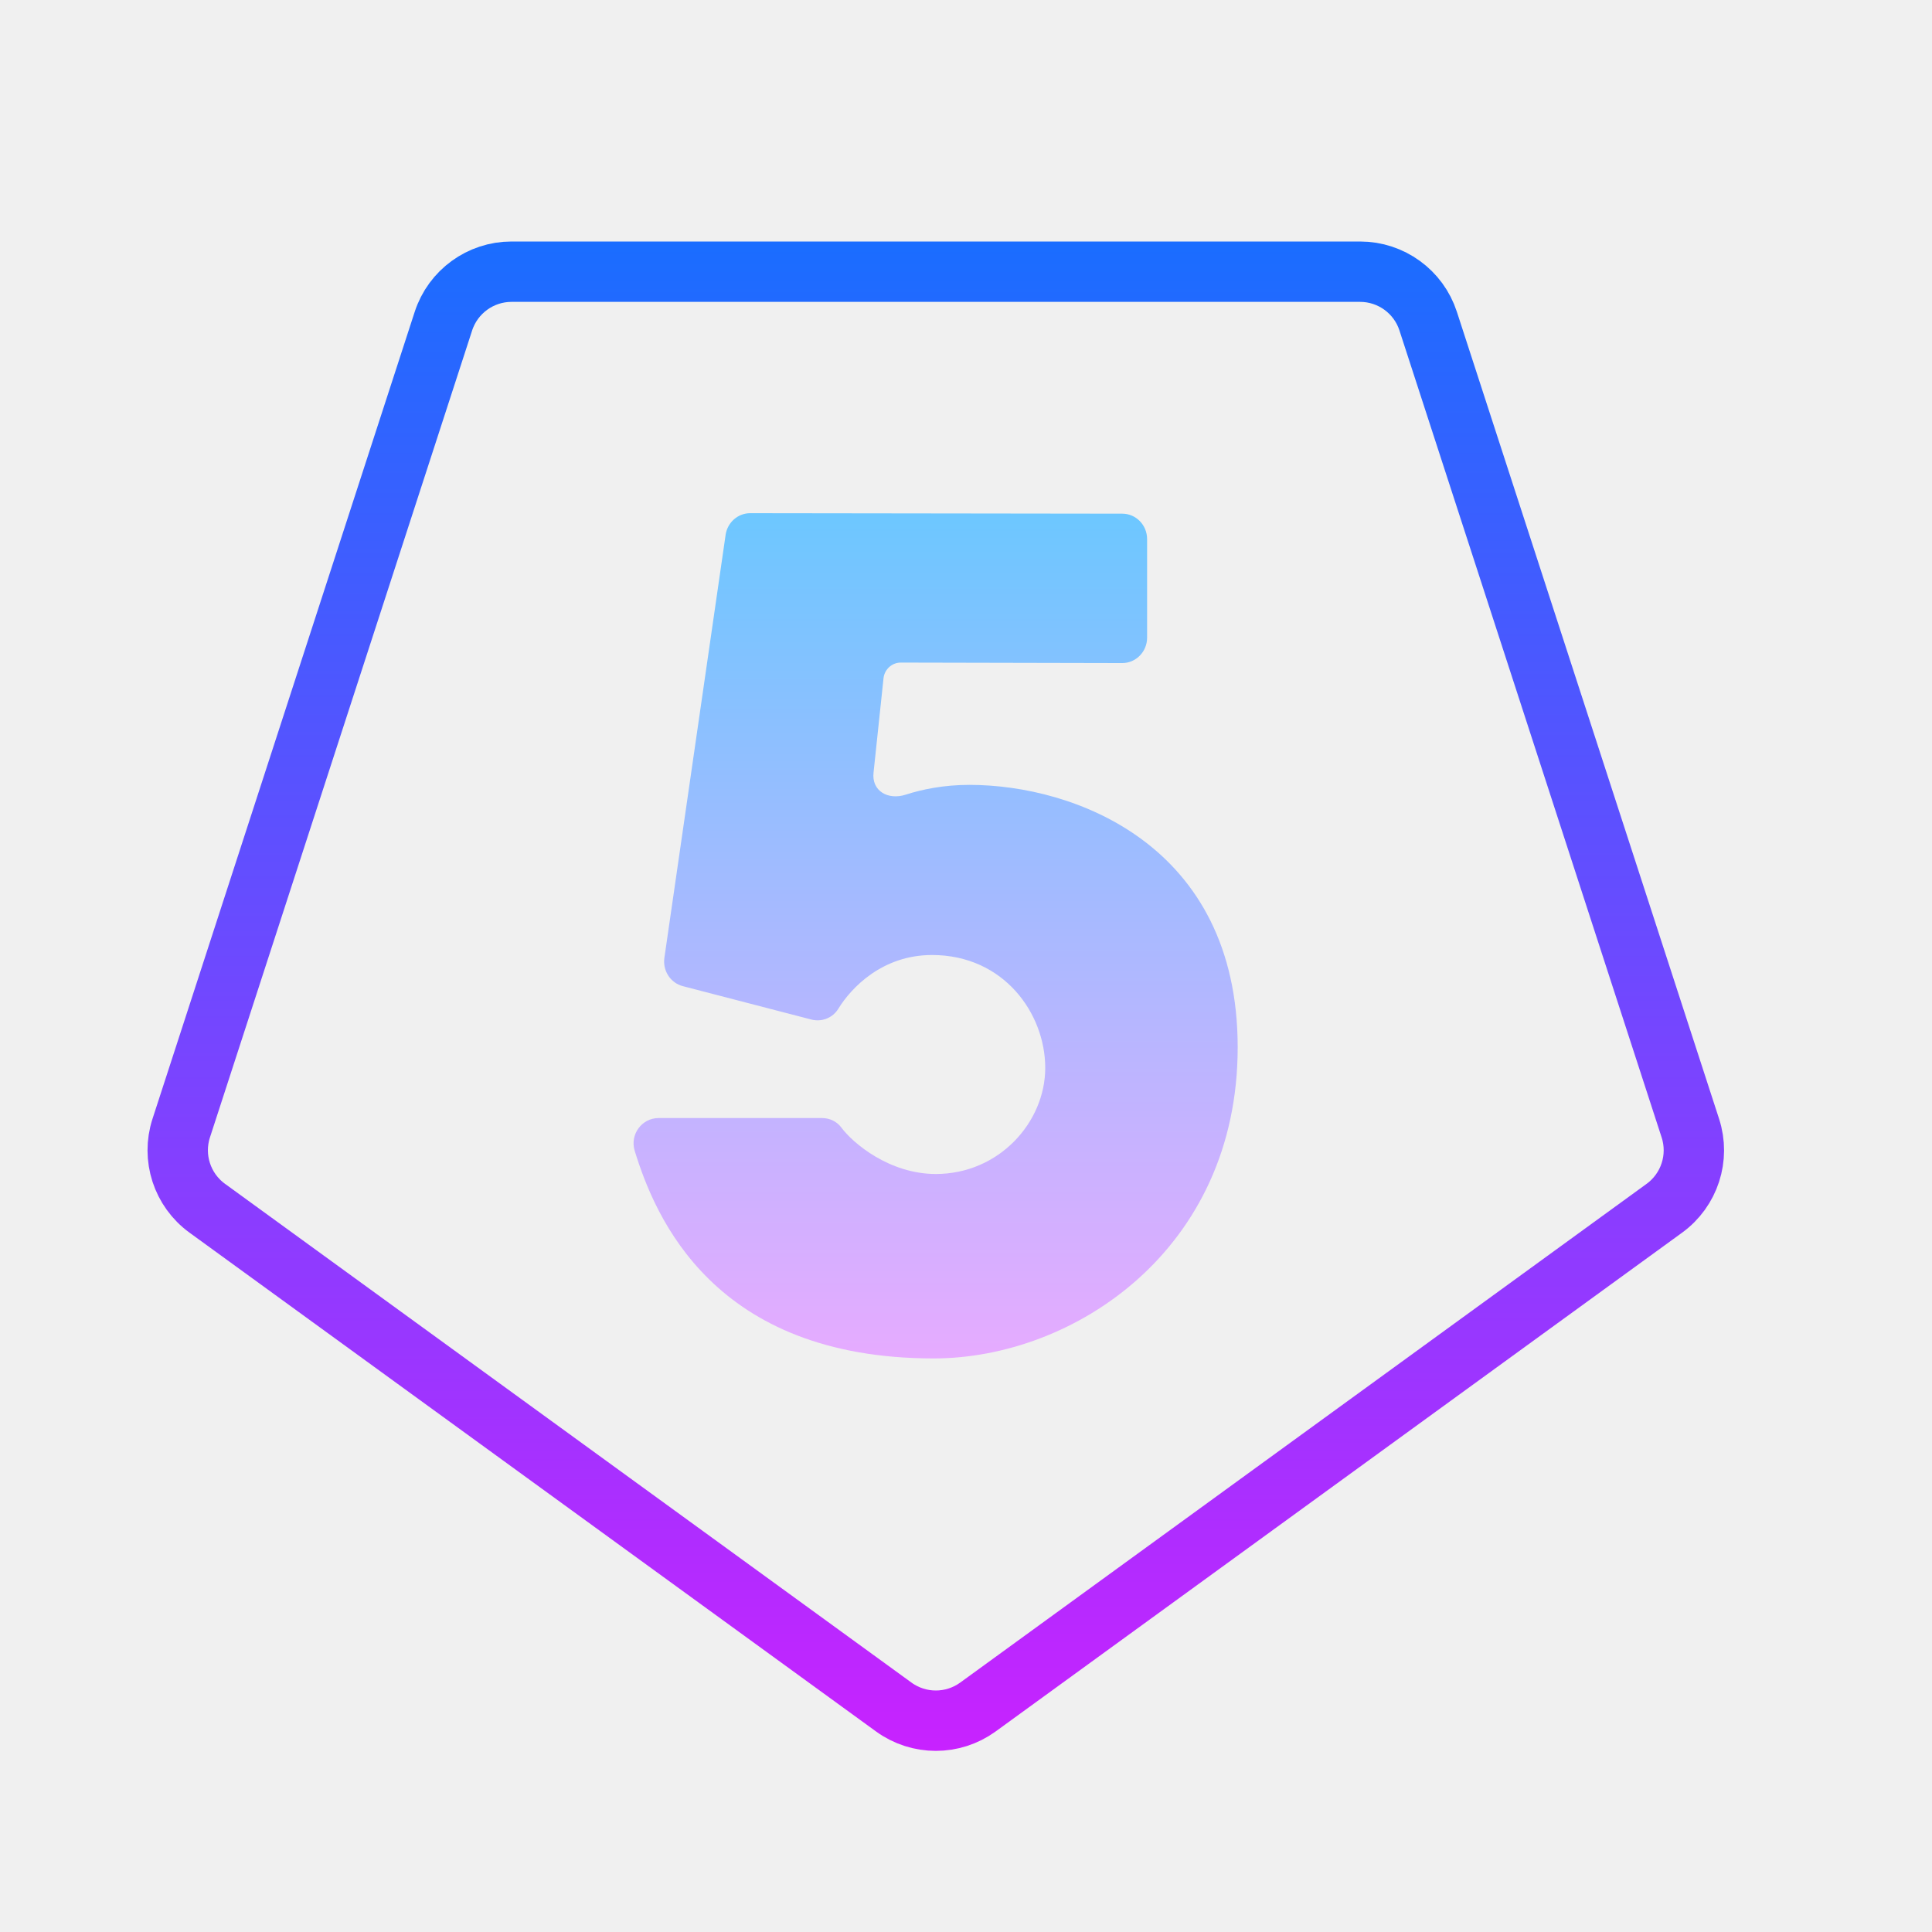
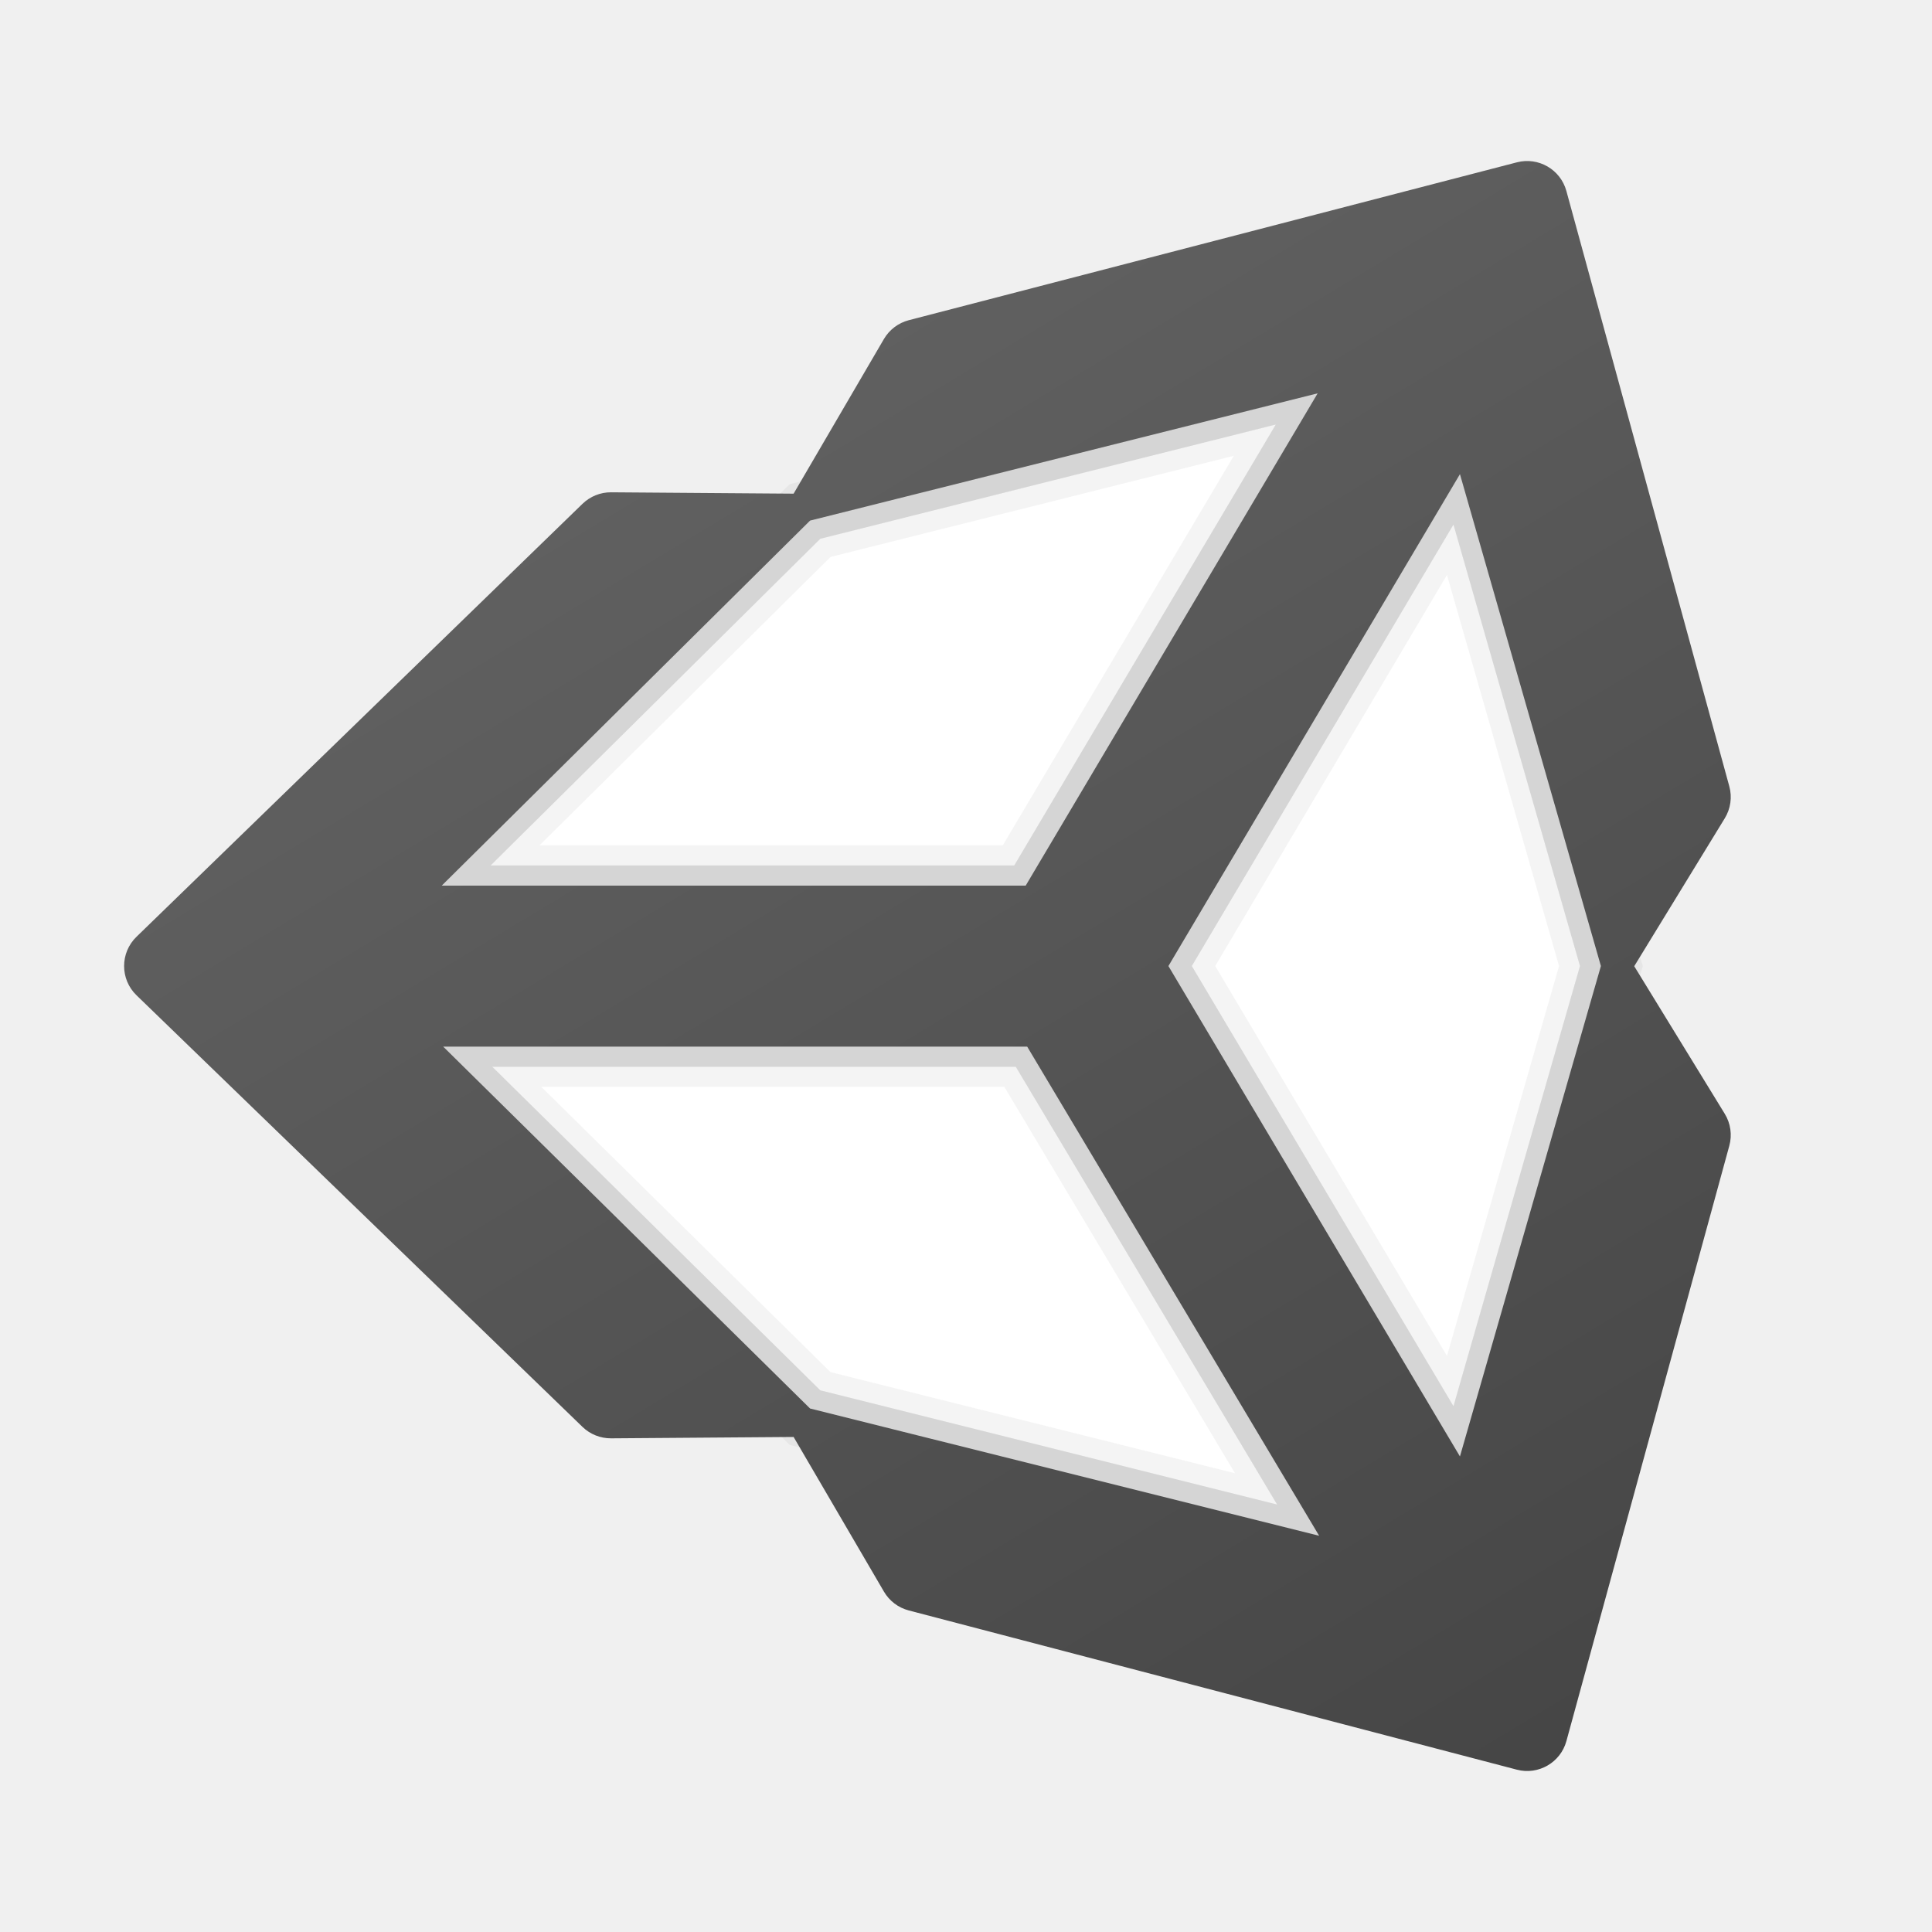
- <svg xmlns="http://www.w3.org/2000/svg" viewBox="0 0 64 64" width="64px" height="64px">
-   <linearGradient id="qeMeXTgIS7aJCx8tOMHCua" x1="31" x2="31" y1="8" y2="58" gradientUnits="userSpaceOnUse" spreadMethod="reflect">
-     <stop offset="0" stop-color="#1a6dff" />
-     <stop offset="1" stop-color="#c822ff" />
+ <svg xmlns="http://www.w3.org/2000/svg" viewBox="0 0 48 48" width="48px" height="48px">
+   <polygon fill="#fff" points="33.78,8.995 19.872,12.482 9.76,22.502 25.768,22.502" />
+   <polygon fill="#fff" points="9.793,25.503 19.873,35.446 33.82,38.933 25.804,25.503" />
+   <polygon fill="#fff" points="36.433,10.528 28.447,24.001 36.433,37.434 40.294,24.001" />
+   <polygon fill="none" stroke="#000" stroke-miterlimit="10" points="20.126,12.934 32.738,9.771 25.483,22.002 10.975,22.002" opacity=".07" />
+   <polygon fill="none" stroke="#1d1d1b" stroke-width="2" points="20.126,12.934 32.738,9.771 25.483,22.002 10.975,22.002" opacity=".05" />
+   <polygon fill="none" stroke="#000" points="20.126,12.934 32.738,9.771 25.483,22.002 10.975,22.002" opacity=".07" />
+   <polygon fill="none" stroke="#000" stroke-miterlimit="10" points="36.272,36.185 29.029,24.001 36.272,11.78 39.774,24.001" opacity=".07" />
+   <polygon fill="none" stroke="#000" stroke-miterlimit="10" points="20.126,34.994 11.012,26.003 25.52,26.003 32.775,38.156" opacity=".07" />
+   <polygon fill="none" stroke="#1d1d1b" stroke-width="2" points="36.272,36.185 29.029,24.001 36.272,11.78 39.774,24.001" opacity=".05" />
+   <polygon fill="none" stroke="#000" points="36.272,36.185 29.029,24.001 36.272,11.78 39.774,24.001" opacity=".07" />
+   <g>
+     <polygon fill="none" stroke="#1d1d1b" stroke-width="2" points="20.126,34.994 11.012,26.003 25.52,26.003 32.775,38.156" opacity=".05" />
+     <polygon fill="none" stroke="#000" points="20.126,34.994 11.012,26.003 25.52,26.003 32.775,38.156" opacity=".07" />
+   </g>
+   <linearGradient id="_SHrDBwHedFQ~y1bkV39Ka" x1="16.008" x2="39.945" y1="6.199" y2="45.892" gradientUnits="userSpaceOnUse">
+     <stop offset="0" stop-color="#636363" />
+     <stop offset="1" stop-color="#444" />
  </linearGradient>
-   <path fill="none" stroke="url(#qeMeXTgIS7aJCx8tOMHCua)" stroke-miterlimit="10" stroke-width="2" d="M29.606,56.547L6.865,40.024 c-0.831-0.604-1.179-1.675-0.862-2.652l8.686-26.734C15.007,9.662,15.918,9,16.945,9h28.109c1.028,0,1.939,0.662,2.256,1.639 l8.686,26.734c0.317,0.977-0.031,2.048-0.862,2.652l-22.74,16.523C31.563,57.151,30.437,57.151,29.606,56.547z" />
-   <linearGradient id="qeMeXTgIS7aJCx8tOMHCub" x1="30.994" x2="30.994" y1="17" y2="45" gradientUnits="userSpaceOnUse" spreadMethod="reflect">
-     <stop offset="0" stop-color="#6dc7ff" />
-     <stop offset="1" stop-color="#e6abff" />
-   </linearGradient>
-   <path fill="url(#qeMeXTgIS7aJCx8tOMHCub)" d="M24.852,17l12.324,0.016c0.455,0,0.823,0.377,0.823,0.841v3.267 c0,0.465-0.369,0.841-0.823,0.841l-7.338-0.016c-0.286,0-0.53,0.216-0.569,0.506l-0.331,3.131c-0.073,0.618,0.481,0.927,1.062,0.739 C30.546,26.149,31.258,26,32.115,26C35.588,26,41,27.986,41,34.694S35.565,45,30.931,45c-7.306,0-9.232-4.693-9.905-6.875 c-0.168-0.542,0.234-1.088,0.79-1.088h5.416c0.253,0,0.491,0.113,0.643,0.319c0.383,0.517,1.592,1.534,3.125,1.534 c2.094,0,3.625-1.716,3.625-3.515s-1.37-3.739-3.75-3.739c-1.654,0-2.683,1.092-3.104,1.78c-0.188,0.306-0.549,0.446-0.892,0.358 l-4.258-1.106c-0.415-0.107-0.68-0.522-0.61-0.954l2.028-14.011C24.106,17.297,24.45,17,24.852,17z" />
+   <path fill="url(#_SHrDBwHedFQ~y1bkV39Ka)" d="M36.272,36.185l-7.243-12.184l7.243-12.221l3.502,12.221L36.272,36.185z M20.126,34.994 l-9.115-8.991H25.52l7.254,12.153L20.126,34.994z M20.126,12.934l12.611-3.162l-7.254,12.231H10.975L20.126,12.934z M37.687,4.033 L22.579,7.955c-0.26,0.068-0.483,0.236-0.619,0.469l-2.243,3.841l-4.533-0.034c-0.266-0.002-0.521,0.101-0.712,0.286L3.39,23.275 c-0.409,0.398-0.409,1.055,0.001,1.452l11.081,10.724c0.19,0.184,0.446,0.286,0.711,0.284l4.534-0.034l2.244,3.842 c0.135,0.232,0.357,0.4,0.617,0.468l15.108,3.956c0.536,0.14,1.085-0.177,1.231-0.711l4.047-14.789 c0.074-0.269,0.033-0.557-0.113-0.795l-2.249-3.667l2.249-3.674c0.146-0.238,0.187-0.526,0.113-0.795L38.916,4.744 C38.77,4.211,38.222,3.894,37.687,4.033z" />
</svg>
